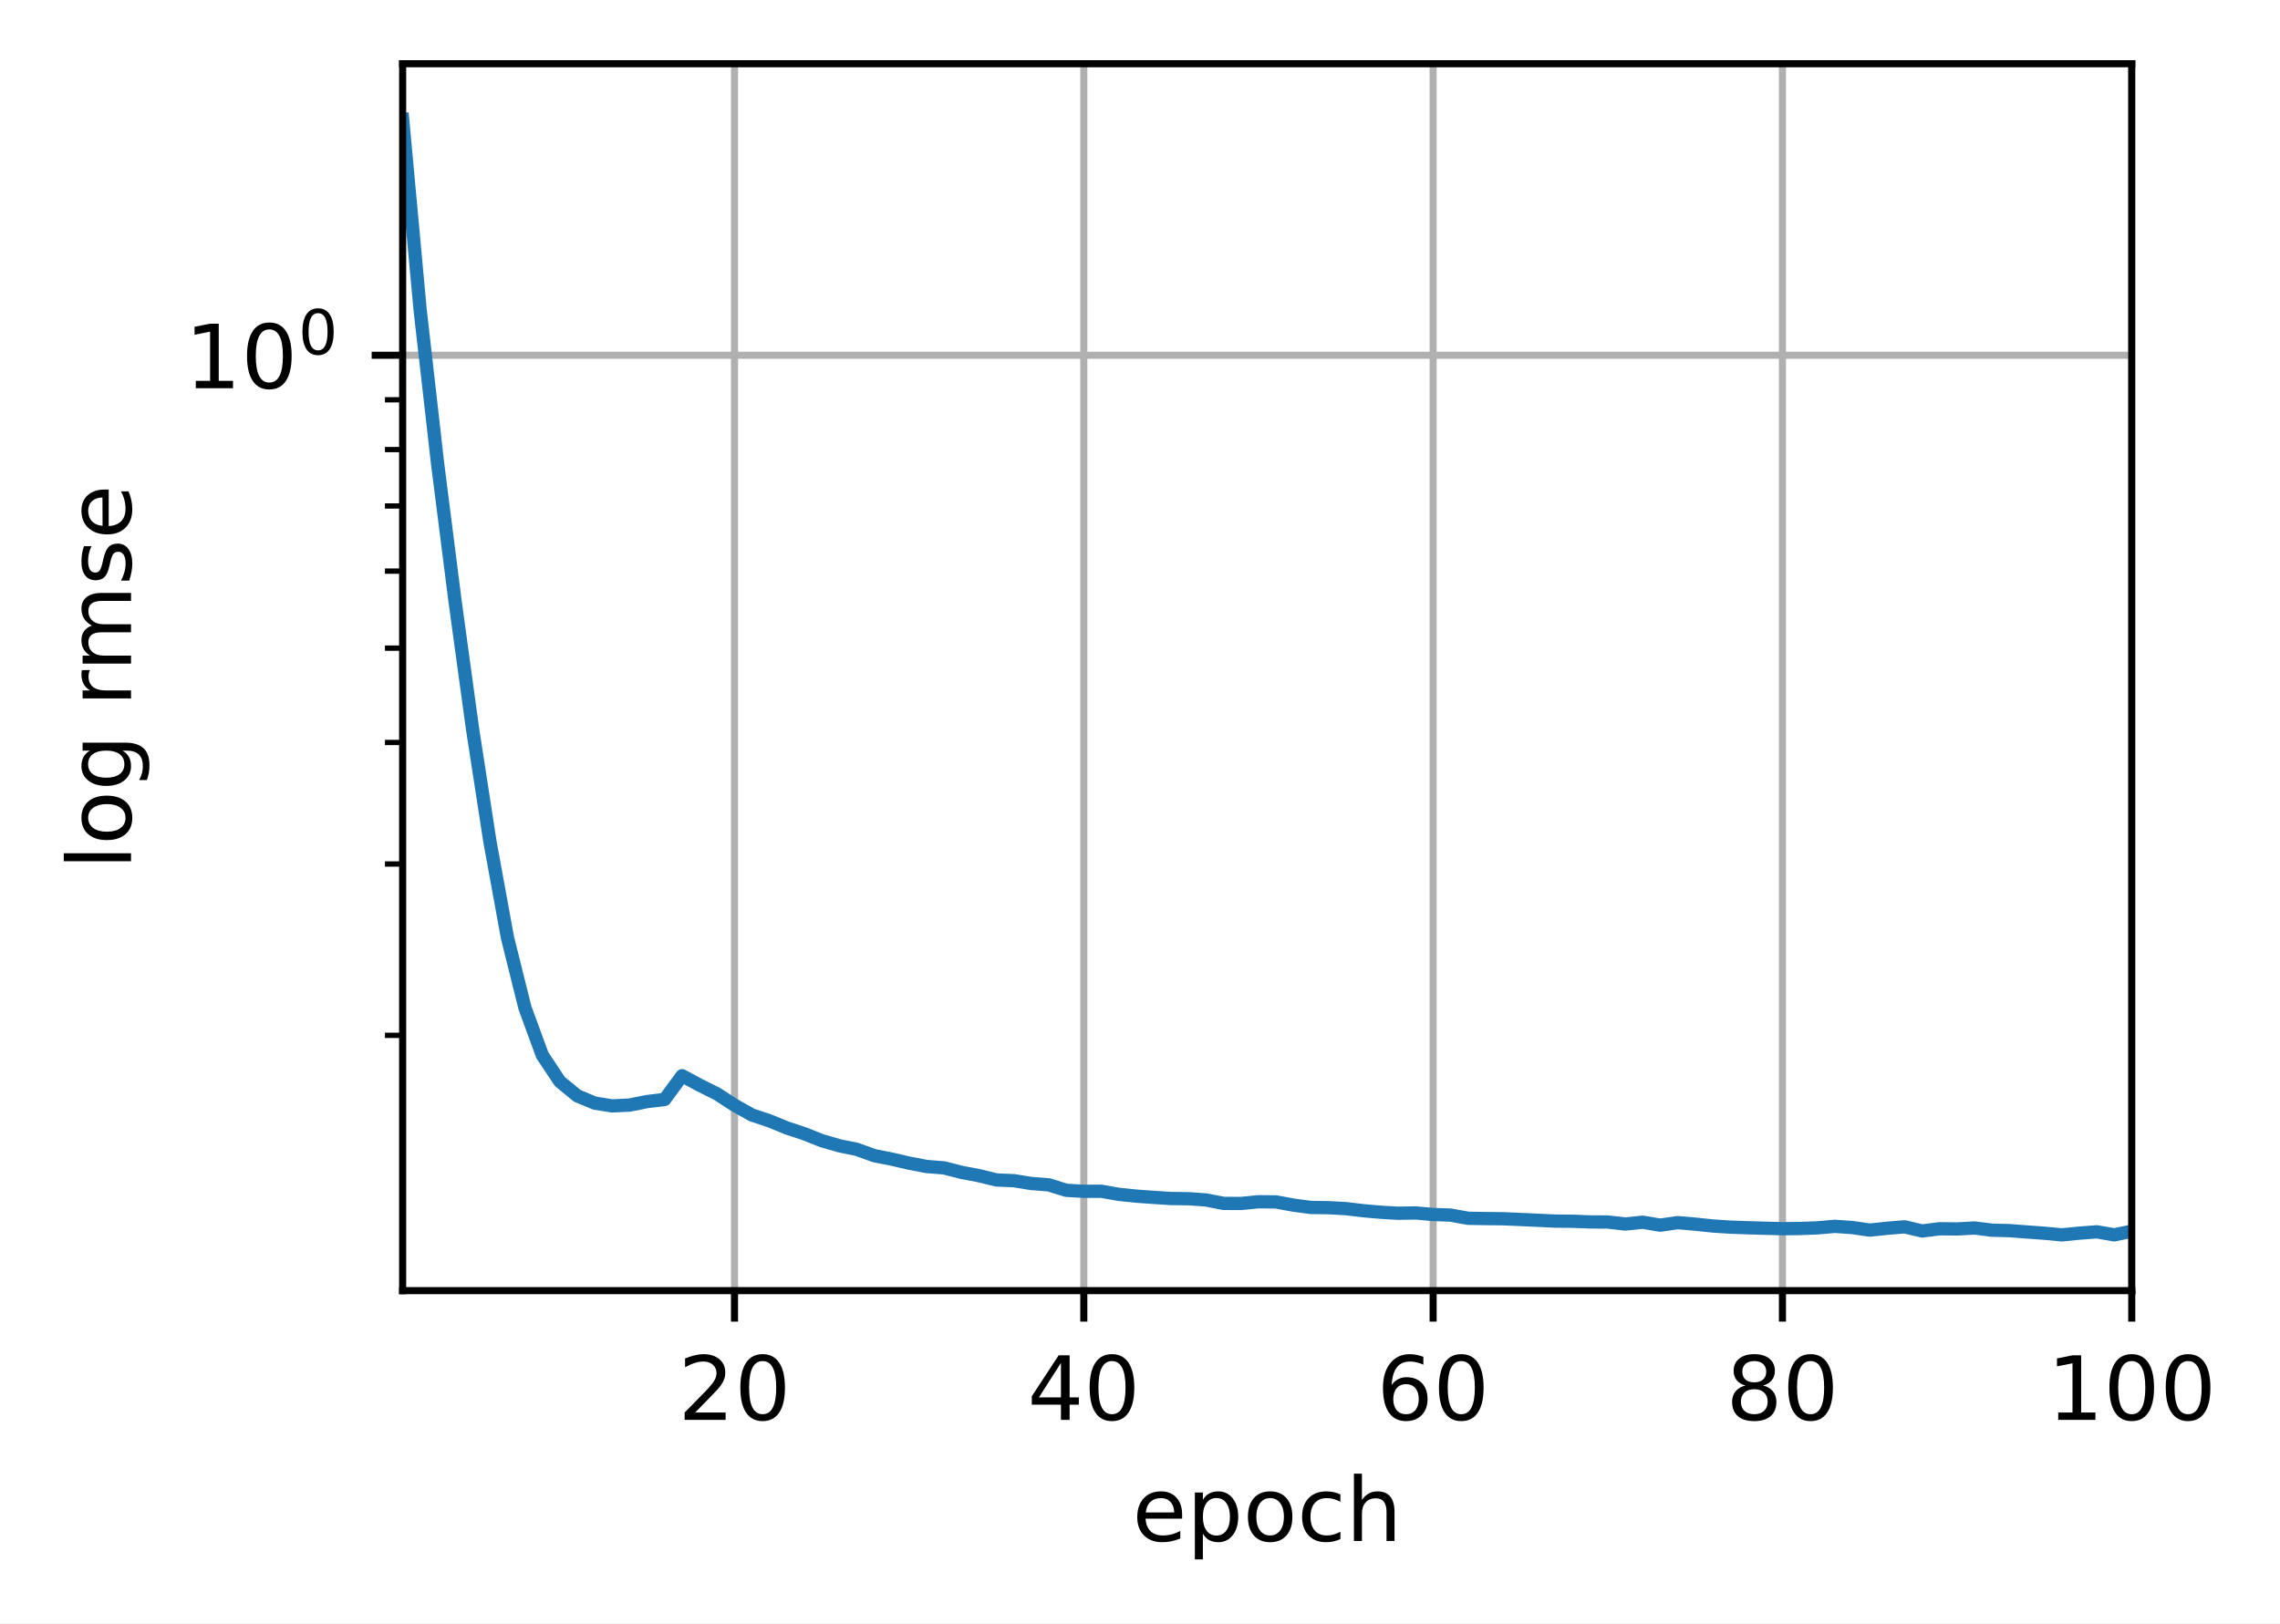
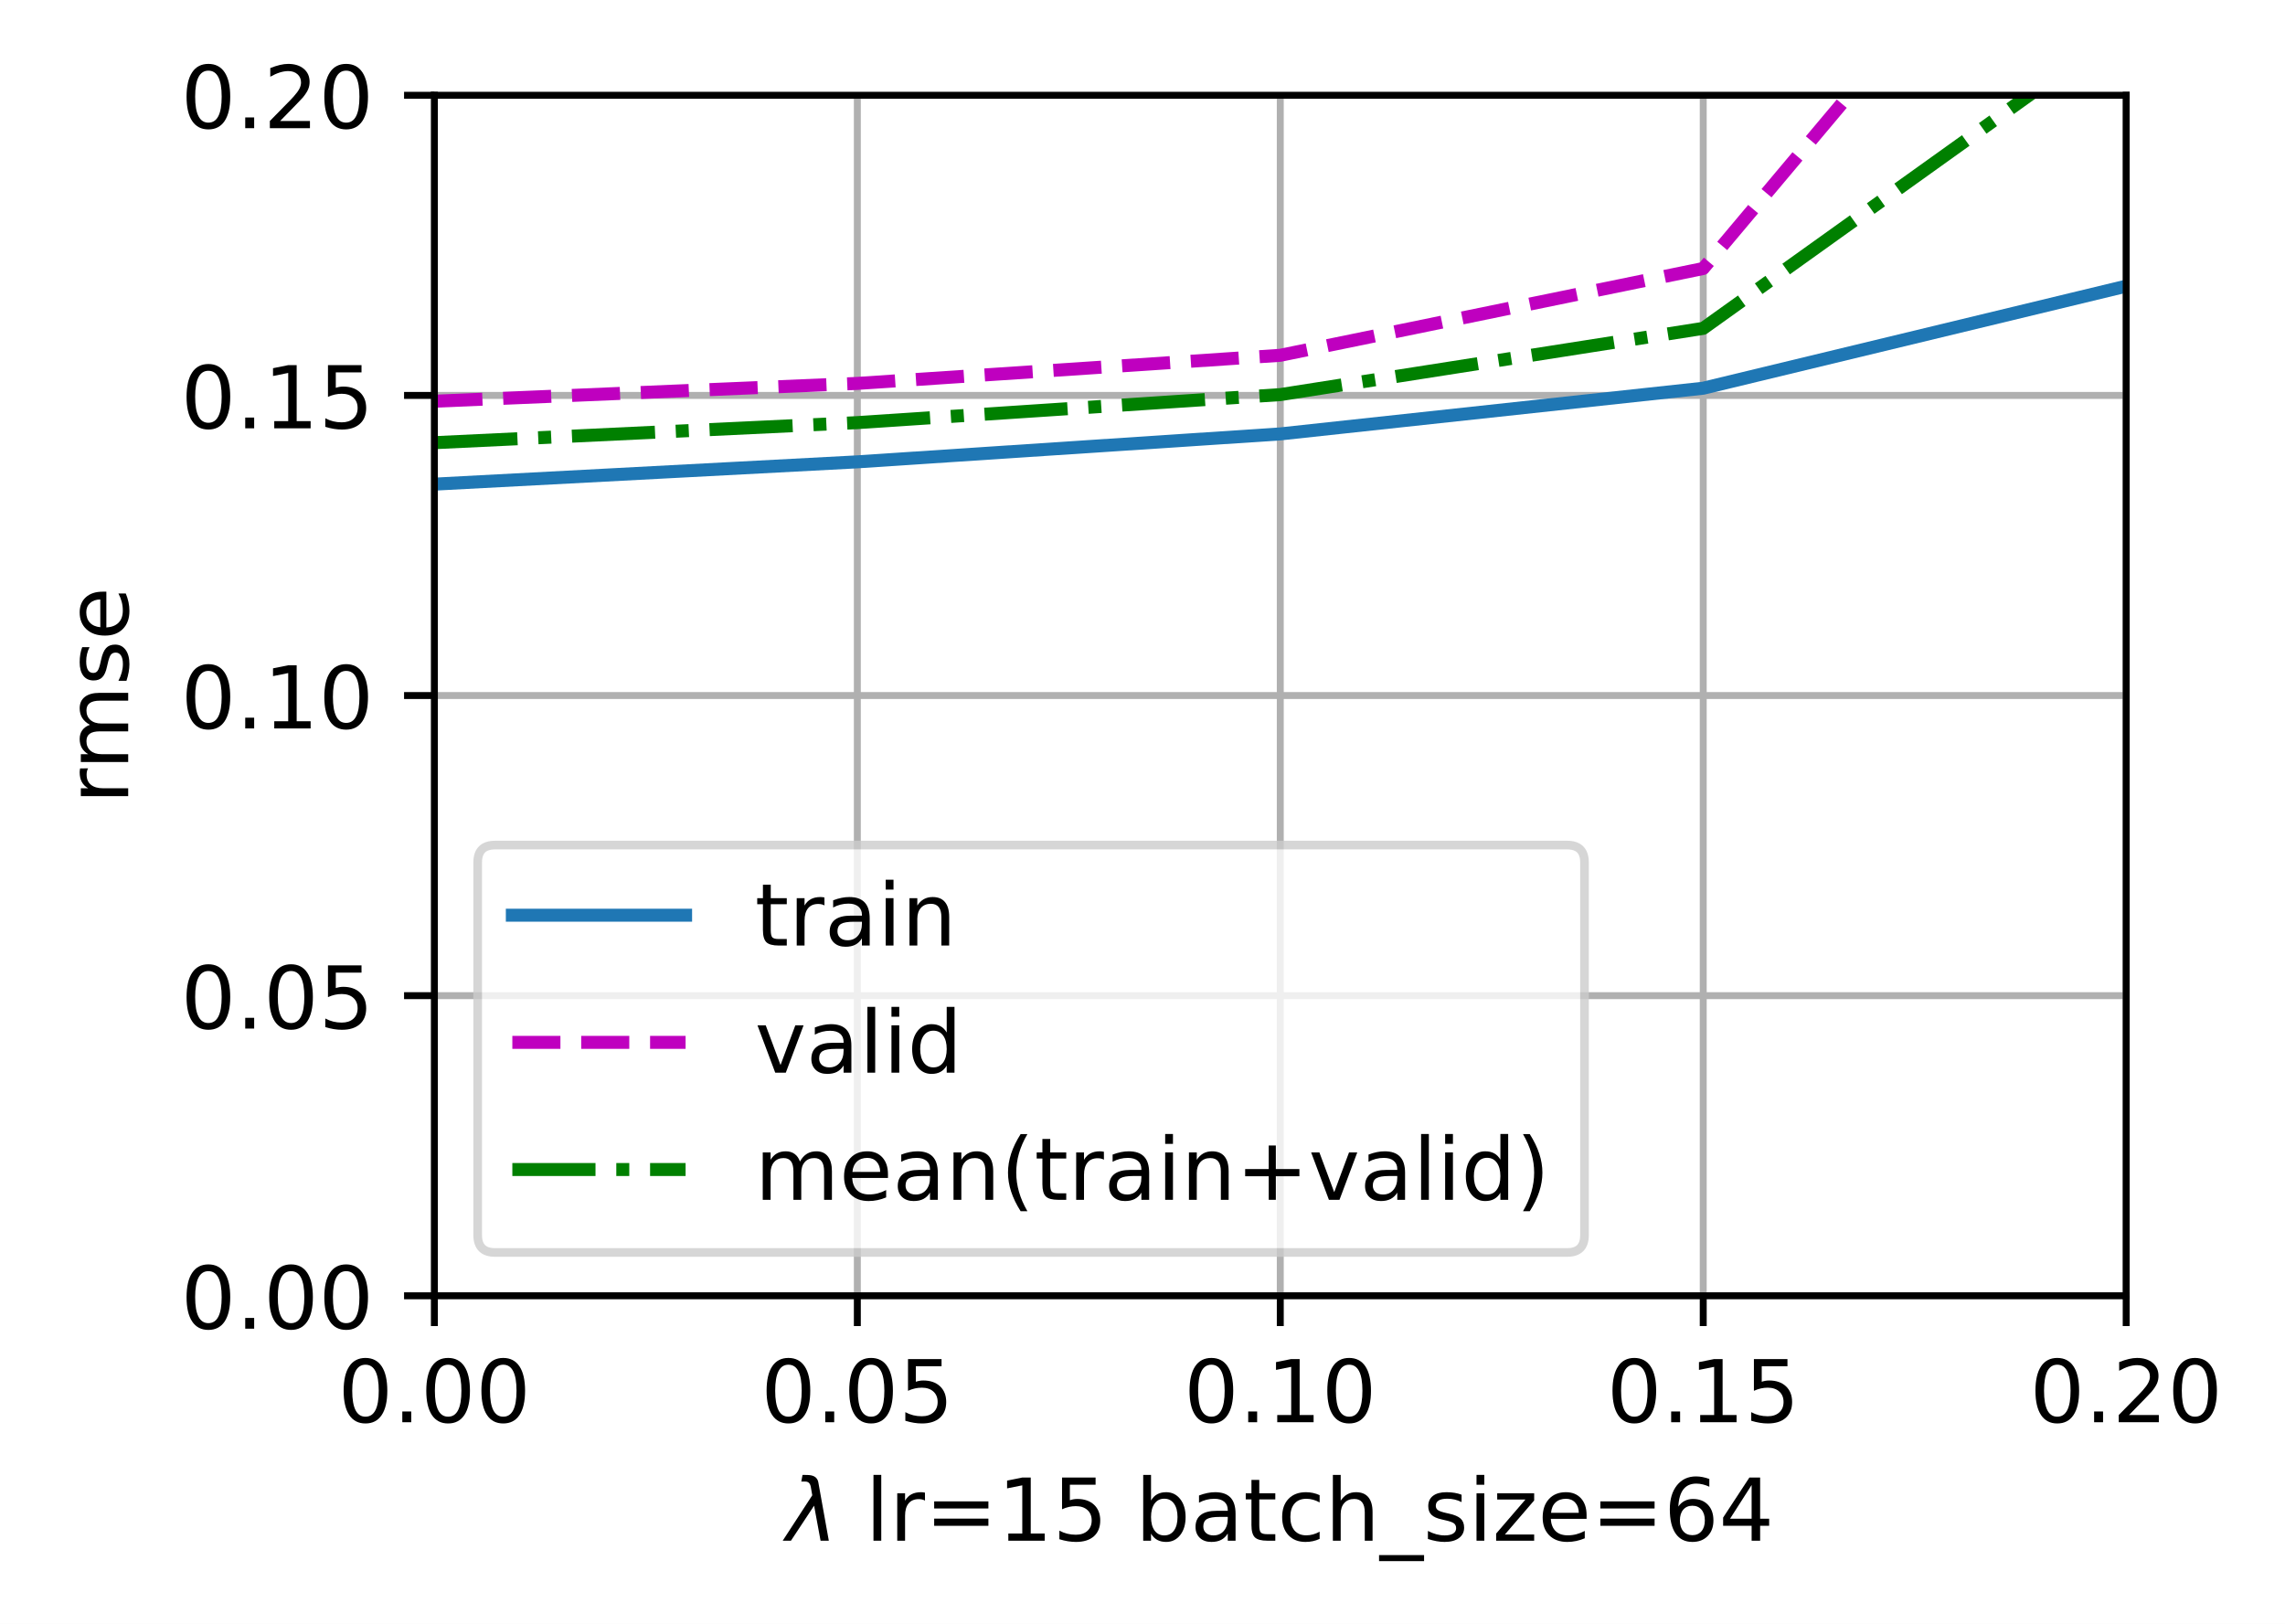
- <svg xmlns="http://www.w3.org/2000/svg" xmlns:xlink="http://www.w3.org/1999/xlink" width="257.522pt" height="183.356pt" viewBox="0 0 257.522 183.356" version="1.1">
+ <svg xmlns="http://www.w3.org/2000/svg" xmlns:xlink="http://www.w3.org/1999/xlink" width="263.777pt" height="187.477pt" viewBox="0 0 263.777 187.477" version="1.1">
  <defs>
    <style type="text/css">*{stroke-linejoin: round; stroke-linecap: butt}</style>
  </defs>
  <g id="figure_1">
    <g id="patch_1">
-       <path d="M 0 183.356  L 257.522 183.356  L 257.522 0  L 0 0  z " style="fill: #ffffff" />
+       <path d="M 0 187.477  L 263.777 187.477  L 263.777 0  L 0 0  z " style="fill: #ffffff" />
    </g>
    <g id="axes_1">
      <g id="patch_2">
-         <path d="M 45.478 145.8  L 240.778 145.8  L 240.778 7.2  L 45.478 7.2  z " style="fill: #ffffff" />
+         <path d="M 50.144 149.599  L 245.444 149.599  L 245.444 10.999  L 50.144 10.999  z " style="fill: #ffffff" />
      </g>
      <g id="matplotlib.axis_1">
        <g id="xtick_1">
          <g id="line2d_1">
-             <path d="M 82.96 145.8  L 82.96 7.2  " clip-path="url(#p10ba939bc0)" style="fill: none; stroke: #b0b0b0; stroke-width: 0.8; stroke-linecap: square" />
+             <path d="M 50.144 149.599  L 50.144 10.999  " clip-path="url(#p860b97b72c)" style="fill: none; stroke: #b0b0b0; stroke-width: 0.8; stroke-linecap: square" />
          </g>
          <g id="line2d_2">
            <defs>
-               <path id="m3c9ceb93a0" d="M 0 0  L 0 3.5  " style="stroke: #000000; stroke-width: 0.8" />
-             </defs>
-             <g>
-               <use xlink:href="#m3c9ceb93a0" x="82.96" y="145.8" style="stroke: #000000; stroke-width: 0.8" />
+               <path id="m5116af9bce" d="M 0 0  L 0 3.5  " style="stroke: #000000; stroke-width: 0.8" />
+             </defs>
+             <g>
+               <use xlink:href="#m5116af9bce" x="50.144" y="149.599" style="stroke: #000000; stroke-width: 0.8" />
            </g>
          </g>
          <g id="text_1">
-             <g transform="translate(76.59744 160.3984)scale(0.1 -0.1)">
+             <g transform="translate(39.01094 164.1977)scale(0.1 -0.1)">
              <defs>
-                 <path id="DejaVuSans-32" d="M 1228 531  L 3431 531  L 3431 0  L 469 0  L 469 531  Q 828 903 1448 1529  Q 2069 2156 2228 2338  Q 2531 2678 2651 2914  Q 2772 3150 2772 3378  Q 2772 3750 2511 3984  Q 2250 4219 1831 4219  Q 1534 4219 1204 4116  Q 875 4013 500 3803  L 500 4441  Q 881 4594 1212 4672  Q 1544 4750 1819 4750  Q 2544 4750 2975 4387  Q 3406 4025 3406 3419  Q 3406 3131 3298 2873  Q 3191 2616 2906 2266  Q 2828 2175 2409 1742  Q 1991 1309 1228 531  z " transform="scale(0.015625)" />
                <path id="DejaVuSans-30" d="M 2034 4250  Q 1547 4250 1301 3770  Q 1056 3291 1056 2328  Q 1056 1369 1301 889  Q 1547 409 2034 409  Q 2525 409 2770 889  Q 3016 1369 3016 2328  Q 3016 3291 2770 3770  Q 2525 4250 2034 4250  z M 2034 4750  Q 2819 4750 3233 4129  Q 3647 3509 3647 2328  Q 3647 1150 3233 529  Q 2819 -91 2034 -91  Q 1250 -91 836 529  Q 422 1150 422 2328  Q 422 3509 836 4129  Q 1250 4750 2034 4750  z " transform="scale(0.015625)" />
+                 <path id="DejaVuSans-2e" d="M 684 794  L 1344 794  L 1344 0  L 684 0  L 684 794  z " transform="scale(0.015625)" />
              </defs>
-               <use xlink:href="#DejaVuSans-32" />
-               <use xlink:href="#DejaVuSans-30" x="63.623" />
+               <use xlink:href="#DejaVuSans-30" />
+               <use xlink:href="#DejaVuSans-2e" x="63.623" />
+               <use xlink:href="#DejaVuSans-30" x="95.41" />
+               <use xlink:href="#DejaVuSans-30" x="159.033" />
            </g>
          </g>
        </g>
        <g id="xtick_2">
          <g id="line2d_3">
-             <path d="M 122.414 145.8  L 122.414 7.2  " clip-path="url(#p10ba939bc0)" style="fill: none; stroke: #b0b0b0; stroke-width: 0.8; stroke-linecap: square" />
+             <path d="M 98.969 149.599  L 98.969 10.999  " clip-path="url(#p860b97b72c)" style="fill: none; stroke: #b0b0b0; stroke-width: 0.8; stroke-linecap: square" />
          </g>
          <g id="line2d_4">
            <g>
-               <use xlink:href="#m3c9ceb93a0" x="122.414" y="145.8" style="stroke: #000000; stroke-width: 0.8" />
+               <use xlink:href="#m5116af9bce" x="98.969" y="149.599" style="stroke: #000000; stroke-width: 0.8" />
            </g>
          </g>
          <g id="text_2">
-             <g transform="translate(116.052 160.3984)scale(0.1 -0.1)">
+             <g transform="translate(87.83594 164.1977)scale(0.1 -0.1)">
              <defs>
-                 <path id="DejaVuSans-34" d="M 2419 4116  L 825 1625  L 2419 1625  L 2419 4116  z M 2253 4666  L 3047 4666  L 3047 1625  L 3713 1625  L 3713 1100  L 3047 1100  L 3047 0  L 2419 0  L 2419 1100  L 313 1100  L 313 1709  L 2253 4666  z " transform="scale(0.015625)" />
+                 <path id="DejaVuSans-35" d="M 691 4666  L 3169 4666  L 3169 4134  L 1269 4134  L 1269 2991  Q 1406 3038 1543 3061  Q 1681 3084 1819 3084  Q 2600 3084 3056 2656  Q 3513 2228 3513 1497  Q 3513 744 3044 326  Q 2575 -91 1722 -91  Q 1428 -91 1123 -41  Q 819 9 494 109  L 494 744  Q 775 591 1075 516  Q 1375 441 1709 441  Q 2250 441 2565 725  Q 2881 1009 2881 1497  Q 2881 1984 2565 2268  Q 2250 2553 1709 2553  Q 1456 2553 1204 2497  Q 953 2441 691 2322  L 691 4666  z " transform="scale(0.015625)" />
              </defs>
-               <use xlink:href="#DejaVuSans-34" />
-               <use xlink:href="#DejaVuSans-30" x="63.623" />
+               <use xlink:href="#DejaVuSans-30" />
+               <use xlink:href="#DejaVuSans-2e" x="63.623" />
+               <use xlink:href="#DejaVuSans-30" x="95.41" />
+               <use xlink:href="#DejaVuSans-35" x="159.033" />
            </g>
          </g>
        </g>
        <g id="xtick_3">
          <g id="line2d_5">
-             <path d="M 161.869 145.8  L 161.869 7.2  " clip-path="url(#p10ba939bc0)" style="fill: none; stroke: #b0b0b0; stroke-width: 0.8; stroke-linecap: square" />
+             <path d="M 147.794 149.599  L 147.794 10.999  " clip-path="url(#p860b97b72c)" style="fill: none; stroke: #b0b0b0; stroke-width: 0.8; stroke-linecap: square" />
          </g>
          <g id="line2d_6">
            <g>
-               <use xlink:href="#m3c9ceb93a0" x="161.869" y="145.8" style="stroke: #000000; stroke-width: 0.8" />
+               <use xlink:href="#m5116af9bce" x="147.794" y="149.599" style="stroke: #000000; stroke-width: 0.8" />
            </g>
          </g>
          <g id="text_3">
-             <g transform="translate(155.5065 160.3984)scale(0.1 -0.1)">
-               <defs>
-                 <path id="DejaVuSans-36" d="M 2113 2584  Q 1688 2584 1439 2293  Q 1191 2003 1191 1497  Q 1191 994 1439 701  Q 1688 409 2113 409  Q 2538 409 2786 701  Q 3034 994 3034 1497  Q 3034 2003 2786 2293  Q 2538 2584 2113 2584  z M 3366 4563  L 3366 3988  Q 3128 4100 2886 4159  Q 2644 4219 2406 4219  Q 1781 4219 1451 3797  Q 1122 3375 1075 2522  Q 1259 2794 1537 2939  Q 1816 3084 2150 3084  Q 2853 3084 3261 2657  Q 3669 2231 3669 1497  Q 3669 778 3244 343  Q 2819 -91 2113 -91  Q 1303 -91 875 529  Q 447 1150 447 2328  Q 447 3434 972 4092  Q 1497 4750 2381 4750  Q 2619 4750 2861 4703  Q 3103 4656 3366 4563  z " transform="scale(0.015625)" />
-               </defs>
-               <use xlink:href="#DejaVuSans-36" />
-               <use xlink:href="#DejaVuSans-30" x="63.623" />
-             </g>
-           </g>
-         </g>
-         <g id="xtick_4">
-           <g id="line2d_7">
-             <path d="M 201.324 145.8  L 201.324 7.2  " clip-path="url(#p10ba939bc0)" style="fill: none; stroke: #b0b0b0; stroke-width: 0.8; stroke-linecap: square" />
-           </g>
-           <g id="line2d_8">
-             <g>
-               <use xlink:href="#m3c9ceb93a0" x="201.324" y="145.8" style="stroke: #000000; stroke-width: 0.8" />
-             </g>
-           </g>
-           <g id="text_4">
-             <g transform="translate(194.9611 160.3984)scale(0.1 -0.1)">
-               <defs>
-                 <path id="DejaVuSans-38" d="M 2034 2216  Q 1584 2216 1326 1975  Q 1069 1734 1069 1313  Q 1069 891 1326 650  Q 1584 409 2034 409  Q 2484 409 2743 651  Q 3003 894 3003 1313  Q 3003 1734 2745 1975  Q 2488 2216 2034 2216  z M 1403 2484  Q 997 2584 770 2862  Q 544 3141 544 3541  Q 544 4100 942 4425  Q 1341 4750 2034 4750  Q 2731 4750 3128 4425  Q 3525 4100 3525 3541  Q 3525 3141 3298 2862  Q 3072 2584 2669 2484  Q 3125 2378 3379 2068  Q 3634 1759 3634 1313  Q 3634 634 3220 271  Q 2806 -91 2034 -91  Q 1263 -91 848 271  Q 434 634 434 1313  Q 434 1759 690 2068  Q 947 2378 1403 2484  z M 1172 3481  Q 1172 3119 1398 2916  Q 1625 2713 2034 2713  Q 2441 2713 2670 2916  Q 2900 3119 2900 3481  Q 2900 3844 2670 4047  Q 2441 4250 2034 4250  Q 1625 4250 1398 4047  Q 1172 3844 1172 3481  z " transform="scale(0.015625)" />
-               </defs>
-               <use xlink:href="#DejaVuSans-38" />
-               <use xlink:href="#DejaVuSans-30" x="63.623" />
-             </g>
-           </g>
-         </g>
-         <g id="xtick_5">
-           <g id="line2d_9">
-             <path d="M 240.778 145.8  L 240.778 7.2  " clip-path="url(#p10ba939bc0)" style="fill: none; stroke: #b0b0b0; stroke-width: 0.8; stroke-linecap: square" />
-           </g>
-           <g id="line2d_10">
-             <g>
-               <use xlink:href="#m3c9ceb93a0" x="240.778" y="145.8" style="stroke: #000000; stroke-width: 0.8" />
-             </g>
-           </g>
-           <g id="text_5">
-             <g transform="translate(231.2344 160.3984)scale(0.1 -0.1)">
+             <g transform="translate(136.6609 164.1977)scale(0.1 -0.1)">
              <defs>
                <path id="DejaVuSans-31" d="M 794 531  L 1825 531  L 1825 4091  L 703 3866  L 703 4441  L 1819 4666  L 2450 4666  L 2450 531  L 3481 531  L 3481 0  L 794 0  L 794 531  z " transform="scale(0.015625)" />
              </defs>
-               <use xlink:href="#DejaVuSans-31" />
-               <use xlink:href="#DejaVuSans-30" x="63.623" />
-               <use xlink:href="#DejaVuSans-30" x="127.246" />
+               <use xlink:href="#DejaVuSans-30" />
+               <use xlink:href="#DejaVuSans-2e" x="63.623" />
+               <use xlink:href="#DejaVuSans-31" x="95.41" />
+               <use xlink:href="#DejaVuSans-30" x="159.033" />
+             </g>
+           </g>
+         </g>
+         <g id="xtick_4">
+           <g id="line2d_7">
+             <path d="M 196.619 149.599  L 196.619 10.999  " clip-path="url(#p860b97b72c)" style="fill: none; stroke: #b0b0b0; stroke-width: 0.8; stroke-linecap: square" />
+           </g>
+           <g id="line2d_8">
+             <g>
+               <use xlink:href="#m5116af9bce" x="196.619" y="149.599" style="stroke: #000000; stroke-width: 0.8" />
+             </g>
+           </g>
+           <g id="text_4">
+             <g transform="translate(185.4859 164.1977)scale(0.1 -0.1)">
+               <use xlink:href="#DejaVuSans-30" />
+               <use xlink:href="#DejaVuSans-2e" x="63.623" />
+               <use xlink:href="#DejaVuSans-31" x="95.41" />
+               <use xlink:href="#DejaVuSans-35" x="159.033" />
+             </g>
+           </g>
+         </g>
+         <g id="xtick_5">
+           <g id="line2d_9">
+             <path d="M 245.444 149.599  L 245.444 10.999  " clip-path="url(#p860b97b72c)" style="fill: none; stroke: #b0b0b0; stroke-width: 0.8; stroke-linecap: square" />
+           </g>
+           <g id="line2d_10">
+             <g>
+               <use xlink:href="#m5116af9bce" x="245.444" y="149.599" style="stroke: #000000; stroke-width: 0.8" />
+             </g>
+           </g>
+           <g id="text_5">
+             <g transform="translate(234.3109 164.1977)scale(0.1 -0.1)">
+               <defs>
+                 <path id="DejaVuSans-32" d="M 1228 531  L 3431 531  L 3431 0  L 469 0  L 469 531  Q 828 903 1448 1529  Q 2069 2156 2228 2338  Q 2531 2678 2651 2914  Q 2772 3150 2772 3378  Q 2772 3750 2511 3984  Q 2250 4219 1831 4219  Q 1534 4219 1204 4116  Q 875 4013 500 3803  L 500 4441  Q 881 4594 1212 4672  Q 1544 4750 1819 4750  Q 2544 4750 2975 4387  Q 3406 4025 3406 3419  Q 3406 3131 3298 2873  Q 3191 2616 2906 2266  Q 2828 2175 2409 1742  Q 1991 1309 1228 531  z " transform="scale(0.015625)" />
+               </defs>
+               <use xlink:href="#DejaVuSans-30" />
+               <use xlink:href="#DejaVuSans-2e" x="63.623" />
+               <use xlink:href="#DejaVuSans-32" x="95.41" />
+               <use xlink:href="#DejaVuSans-30" x="159.033" />
            </g>
          </g>
        </g>
        <g id="text_6">
-           <g transform="translate(127.9 174.0766)scale(0.1 -0.1)">
-             <defs>
-               <path id="DejaVuSans-65" d="M 3597 1894  L 3597 1613  L 953 1613  Q 991 1019 1311 708  Q 1631 397 2203 397  Q 2534 397 2845 478  Q 3156 559 3463 722  L 3463 178  Q 3153 47 2828 -22  Q 2503 -91 2169 -91  Q 1331 -91 842 396  Q 353 884 353 1716  Q 353 2575 817 3079  Q 1281 3584 2069 3584  Q 2775 3584 3186 3129  Q 3597 2675 3597 1894  z M 3022 2063  Q 3016 2534 2758 2815  Q 2500 3097 2075 3097  Q 1594 3097 1305 2825  Q 1016 2553 972 2059  L 3022 2063  z " transform="scale(0.015625)" />
-               <path id="DejaVuSans-70" d="M 1159 525  L 1159 -1331  L 581 -1331  L 581 3500  L 1159 3500  L 1159 2969  Q 1341 3281 1617 3432  Q 1894 3584 2278 3584  Q 2916 3584 3314 3078  Q 3713 2572 3713 1747  Q 3713 922 3314 415  Q 2916 -91 2278 -91  Q 1894 -91 1617 61  Q 1341 213 1159 525  z M 3116 1747  Q 3116 2381 2855 2742  Q 2594 3103 2138 3103  Q 1681 3103 1420 2742  Q 1159 2381 1159 1747  Q 1159 1113 1420 752  Q 1681 391 2138 391  Q 2594 391 2855 752  Q 3116 1113 3116 1747  z " transform="scale(0.015625)" />
-               <path id="DejaVuSans-6f" d="M 1959 3097  Q 1497 3097 1228 2736  Q 959 2375 959 1747  Q 959 1119 1226 758  Q 1494 397 1959 397  Q 2419 397 2687 759  Q 2956 1122 2956 1747  Q 2956 2369 2687 2733  Q 2419 3097 1959 3097  z M 1959 3584  Q 2709 3584 3137 3096  Q 3566 2609 3566 1747  Q 3566 888 3137 398  Q 2709 -91 1959 -91  Q 1206 -91 779 398  Q 353 888 353 1747  Q 353 2609 779 3096  Q 1206 3584 1959 3584  z " transform="scale(0.015625)" />
+           <g transform="translate(90.79375 177.8773)scale(0.1 -0.1)">
+             <defs>
+               <path id="DejaVuSans-Oblique-3bb" d="M 2350 4316  L 3125 0  L 2516 0  L 2038 2588  L 328 0  L -281 0  L 1903 3356  L 1794 3975  Q 1725 4369 1391 4369  L 1091 4369  L 1184 4863  L 1550 4856  Q 2253 4847 2350 4316  z " transform="scale(0.015625)" />
+               <path id="DejaVuSans-20" transform="scale(0.015625)" />
+               <path id="DejaVuSans-6c" d="M 603 4863  L 1178 4863  L 1178 0  L 603 0  L 603 4863  z " transform="scale(0.015625)" />
+               <path id="DejaVuSans-72" d="M 2631 2963  Q 2534 3019 2420 3045  Q 2306 3072 2169 3072  Q 1681 3072 1420 2755  Q 1159 2438 1159 1844  L 1159 0  L 581 0  L 581 3500  L 1159 3500  L 1159 2956  Q 1341 3275 1631 3429  Q 1922 3584 2338 3584  Q 2397 3584 2469 3576  Q 2541 3569 2628 3553  L 2631 2963  z " transform="scale(0.015625)" />
+               <path id="DejaVuSans-3d" d="M 678 2906  L 4684 2906  L 4684 2381  L 678 2381  L 678 2906  z M 678 1631  L 4684 1631  L 4684 1100  L 678 1100  L 678 1631  z " transform="scale(0.015625)" />
+               <path id="DejaVuSans-62" d="M 3116 1747  Q 3116 2381 2855 2742  Q 2594 3103 2138 3103  Q 1681 3103 1420 2742  Q 1159 2381 1159 1747  Q 1159 1113 1420 752  Q 1681 391 2138 391  Q 2594 391 2855 752  Q 3116 1113 3116 1747  z M 1159 2969  Q 1341 3281 1617 3432  Q 1894 3584 2278 3584  Q 2916 3584 3314 3078  Q 3713 2572 3713 1747  Q 3713 922 3314 415  Q 2916 -91 2278 -91  Q 1894 -91 1617 61  Q 1341 213 1159 525  L 1159 0  L 581 0  L 581 4863  L 1159 4863  L 1159 2969  z " transform="scale(0.015625)" />
+               <path id="DejaVuSans-61" d="M 2194 1759  Q 1497 1759 1228 1600  Q 959 1441 959 1056  Q 959 750 1161 570  Q 1363 391 1709 391  Q 2188 391 2477 730  Q 2766 1069 2766 1631  L 2766 1759  L 2194 1759  z M 3341 1997  L 3341 0  L 2766 0  L 2766 531  Q 2569 213 2275 61  Q 1981 -91 1556 -91  Q 1019 -91 701 211  Q 384 513 384 1019  Q 384 1609 779 1909  Q 1175 2209 1959 2209  L 2766 2209  L 2766 2266  Q 2766 2663 2505 2880  Q 2244 3097 1772 3097  Q 1472 3097 1187 3025  Q 903 2953 641 2809  L 641 3341  Q 956 3463 1253 3523  Q 1550 3584 1831 3584  Q 2591 3584 2966 3190  Q 3341 2797 3341 1997  z " transform="scale(0.015625)" />
+               <path id="DejaVuSans-74" d="M 1172 4494  L 1172 3500  L 2356 3500  L 2356 3053  L 1172 3053  L 1172 1153  Q 1172 725 1289 603  Q 1406 481 1766 481  L 2356 481  L 2356 0  L 1766 0  Q 1100 0 847 248  Q 594 497 594 1153  L 594 3053  L 172 3053  L 172 3500  L 594 3500  L 594 4494  L 1172 4494  z " transform="scale(0.015625)" />
              <path id="DejaVuSans-63" d="M 3122 3366  L 3122 2828  Q 2878 2963 2633 3030  Q 2388 3097 2138 3097  Q 1578 3097 1268 2742  Q 959 2388 959 1747  Q 959 1106 1268 751  Q 1578 397 2138 397  Q 2388 397 2633 464  Q 2878 531 3122 666  L 3122 134  Q 2881 22 2623 -34  Q 2366 -91 2075 -91  Q 1284 -91 818 406  Q 353 903 353 1747  Q 353 2603 823 3093  Q 1294 3584 2113 3584  Q 2378 3584 2631 3529  Q 2884 3475 3122 3366  z " transform="scale(0.015625)" />
              <path id="DejaVuSans-68" d="M 3513 2113  L 3513 0  L 2938 0  L 2938 2094  Q 2938 2591 2744 2837  Q 2550 3084 2163 3084  Q 1697 3084 1428 2787  Q 1159 2491 1159 1978  L 1159 0  L 581 0  L 581 4863  L 1159 4863  L 1159 2956  Q 1366 3272 1645 3428  Q 1925 3584 2291 3584  Q 2894 3584 3203 3211  Q 3513 2838 3513 2113  z " transform="scale(0.015625)" />
-             </defs>
-             <use xlink:href="#DejaVuSans-65" />
-             <use xlink:href="#DejaVuSans-70" x="61.523" />
-             <use xlink:href="#DejaVuSans-6f" x="125" />
-             <use xlink:href="#DejaVuSans-63" x="186.182" />
-             <use xlink:href="#DejaVuSans-68" x="241.162" />
+               <path id="DejaVuSans-5f" d="M 3263 -1063  L 3263 -1509  L -63 -1509  L -63 -1063  L 3263 -1063  z " transform="scale(0.015625)" />
+               <path id="DejaVuSans-73" d="M 2834 3397  L 2834 2853  Q 2591 2978 2328 3040  Q 2066 3103 1784 3103  Q 1356 3103 1142 2972  Q 928 2841 928 2578  Q 928 2378 1081 2264  Q 1234 2150 1697 2047  L 1894 2003  Q 2506 1872 2764 1633  Q 3022 1394 3022 966  Q 3022 478 2636 193  Q 2250 -91 1575 -91  Q 1294 -91 989 -36  Q 684 19 347 128  L 347 722  Q 666 556 975 473  Q 1284 391 1588 391  Q 1994 391 2212 530  Q 2431 669 2431 922  Q 2431 1156 2273 1281  Q 2116 1406 1581 1522  L 1381 1569  Q 847 1681 609 1914  Q 372 2147 372 2553  Q 372 3047 722 3315  Q 1072 3584 1716 3584  Q 2034 3584 2315 3537  Q 2597 3491 2834 3397  z " transform="scale(0.015625)" />
+               <path id="DejaVuSans-69" d="M 603 3500  L 1178 3500  L 1178 0  L 603 0  L 603 3500  z M 603 4863  L 1178 4863  L 1178 4134  L 603 4134  L 603 4863  z " transform="scale(0.015625)" />
+               <path id="DejaVuSans-7a" d="M 353 3500  L 3084 3500  L 3084 2975  L 922 459  L 3084 459  L 3084 0  L 275 0  L 275 525  L 2438 3041  L 353 3041  L 353 3500  z " transform="scale(0.015625)" />
+               <path id="DejaVuSans-65" d="M 3597 1894  L 3597 1613  L 953 1613  Q 991 1019 1311 708  Q 1631 397 2203 397  Q 2534 397 2845 478  Q 3156 559 3463 722  L 3463 178  Q 3153 47 2828 -22  Q 2503 -91 2169 -91  Q 1331 -91 842 396  Q 353 884 353 1716  Q 353 2575 817 3079  Q 1281 3584 2069 3584  Q 2775 3584 3186 3129  Q 3597 2675 3597 1894  z M 3022 2063  Q 3016 2534 2758 2815  Q 2500 3097 2075 3097  Q 1594 3097 1305 2825  Q 1016 2553 972 2059  L 3022 2063  z " transform="scale(0.015625)" />
+               <path id="DejaVuSans-36" d="M 2113 2584  Q 1688 2584 1439 2293  Q 1191 2003 1191 1497  Q 1191 994 1439 701  Q 1688 409 2113 409  Q 2538 409 2786 701  Q 3034 994 3034 1497  Q 3034 2003 2786 2293  Q 2538 2584 2113 2584  z M 3366 4563  L 3366 3988  Q 3128 4100 2886 4159  Q 2644 4219 2406 4219  Q 1781 4219 1451 3797  Q 1122 3375 1075 2522  Q 1259 2794 1537 2939  Q 1816 3084 2150 3084  Q 2853 3084 3261 2657  Q 3669 2231 3669 1497  Q 3669 778 3244 343  Q 2819 -91 2113 -91  Q 1303 -91 875 529  Q 447 1150 447 2328  Q 447 3434 972 4092  Q 1497 4750 2381 4750  Q 2619 4750 2861 4703  Q 3103 4656 3366 4563  z " transform="scale(0.015625)" />
+               <path id="DejaVuSans-34" d="M 2419 4116  L 825 1625  L 2419 1625  L 2419 4116  z M 2253 4666  L 3047 4666  L 3047 1625  L 3713 1625  L 3713 1100  L 3047 1100  L 3047 0  L 2419 0  L 2419 1100  L 313 1100  L 313 1709  L 2253 4666  z " transform="scale(0.015625)" />
+             </defs>
+             <use xlink:href="#DejaVuSans-Oblique-3bb" transform="translate(0 0.015625)" />
+             <use xlink:href="#DejaVuSans-20" transform="translate(59.17969 0.015625)" />
+             <use xlink:href="#DejaVuSans-6c" transform="translate(90.9668 0.015625)" />
+             <use xlink:href="#DejaVuSans-72" transform="translate(118.75 0.015625)" />
+             <use xlink:href="#DejaVuSans-3d" transform="translate(159.8633 0.015625)" />
+             <use xlink:href="#DejaVuSans-31" transform="translate(243.6523 0.015625)" />
+             <use xlink:href="#DejaVuSans-35" transform="translate(307.2754 0.015625)" />
+             <use xlink:href="#DejaVuSans-20" transform="translate(370.8984 0.015625)" />
+             <use xlink:href="#DejaVuSans-62" transform="translate(402.6855 0.015625)" />
+             <use xlink:href="#DejaVuSans-61" transform="translate(466.1621 0.015625)" />
+             <use xlink:href="#DejaVuSans-74" transform="translate(527.4414 0.015625)" />
+             <use xlink:href="#DejaVuSans-63" transform="translate(566.6504 0.015625)" />
+             <use xlink:href="#DejaVuSans-68" transform="translate(621.6309 0.015625)" />
+             <use xlink:href="#DejaVuSans-5f" transform="translate(685.0098 0.015625)" />
+             <use xlink:href="#DejaVuSans-73" transform="translate(735.0098 0.015625)" />
+             <use xlink:href="#DejaVuSans-69" transform="translate(787.1094 0.015625)" />
+             <use xlink:href="#DejaVuSans-7a" transform="translate(814.8926 0.015625)" />
+             <use xlink:href="#DejaVuSans-65" transform="translate(867.3828 0.015625)" />
+             <use xlink:href="#DejaVuSans-3d" transform="translate(928.9062 0.015625)" />
+             <use xlink:href="#DejaVuSans-36" transform="translate(1012.695 0.015625)" />
+             <use xlink:href="#DejaVuSans-34" transform="translate(1076.318 0.015625)" />
          </g>
        </g>
      </g>
      <g id="matplotlib.axis_2">
        <g id="ytick_1">
          <g id="line2d_11">
-             <path d="M 45.478 40.133  L 240.778 40.133  " clip-path="url(#p10ba939bc0)" style="fill: none; stroke: #b0b0b0; stroke-width: 0.8; stroke-linecap: square" />
+             <path d="M 50.144 149.599  L 245.444 149.599  " clip-path="url(#p860b97b72c)" style="fill: none; stroke: #b0b0b0; stroke-width: 0.8; stroke-linecap: square" />
          </g>
          <g id="line2d_12">
            <defs>
-               <path id="m0def9838e1" d="M 0 0  L -3.5 0  " style="stroke: #000000; stroke-width: 0.8" />
-             </defs>
-             <g>
-               <use xlink:href="#m0def9838e1" x="45.478" y="40.133" style="stroke: #000000; stroke-width: 0.8" />
+               <path id="m06c6f99d4a" d="M 0 0  L -3.5 0  " style="stroke: #000000; stroke-width: 0.8" />
+             </defs>
+             <g>
+               <use xlink:href="#m06c6f99d4a" x="50.144" y="149.599" style="stroke: #000000; stroke-width: 0.8" />
            </g>
          </g>
          <g id="text_7">
-             <g transform="translate(20.87813 43.93201)scale(0.1 -0.1)">
-               <use xlink:href="#DejaVuSans-31" transform="translate(0 0.765625)" />
-               <use xlink:href="#DejaVuSans-30" transform="translate(63.62305 0.765625)" />
-               <use xlink:href="#DejaVuSans-30" transform="translate(128.2031 39.04688)scale(0.7)" />
+             <g transform="translate(20.87813 153.3984)scale(0.1 -0.1)">
+               <use xlink:href="#DejaVuSans-30" />
+               <use xlink:href="#DejaVuSans-2e" x="63.623" />
+               <use xlink:href="#DejaVuSans-30" x="95.41" />
+               <use xlink:href="#DejaVuSans-30" x="159.033" />
            </g>
          </g>
        </g>
        <g id="ytick_2">
          <g id="line2d_13">
-             <defs>
-               <path id="mafcca85067" d="M 0 0  L -2 0  " style="stroke: #000000; stroke-width: 0.6" />
-             </defs>
-             <g>
-               <use xlink:href="#mafcca85067" x="45.478" y="116.959" style="stroke: #000000; stroke-width: 0.6" />
+             <path d="M 50.144 114.949  L 245.444 114.949  " clip-path="url(#p860b97b72c)" style="fill: none; stroke: #b0b0b0; stroke-width: 0.8; stroke-linecap: square" />
+           </g>
+           <g id="line2d_14">
+             <g>
+               <use xlink:href="#m06c6f99d4a" x="50.144" y="114.949" style="stroke: #000000; stroke-width: 0.8" />
+             </g>
+           </g>
+           <g id="text_8">
+             <g transform="translate(20.87813 118.7484)scale(0.1 -0.1)">
+               <use xlink:href="#DejaVuSans-30" />
+               <use xlink:href="#DejaVuSans-2e" x="63.623" />
+               <use xlink:href="#DejaVuSans-30" x="95.41" />
+               <use xlink:href="#DejaVuSans-35" x="159.033" />
            </g>
          </g>
        </g>
        <g id="ytick_3">
-           <g id="line2d_14">
-             <g>
-               <use xlink:href="#mafcca85067" x="45.478" y="97.605" style="stroke: #000000; stroke-width: 0.6" />
+           <g id="line2d_15">
+             <path d="M 50.144 80.299  L 245.444 80.299  " clip-path="url(#p860b97b72c)" style="fill: none; stroke: #b0b0b0; stroke-width: 0.8; stroke-linecap: square" />
+           </g>
+           <g id="line2d_16">
+             <g>
+               <use xlink:href="#m06c6f99d4a" x="50.144" y="80.299" style="stroke: #000000; stroke-width: 0.8" />
+             </g>
+           </g>
+           <g id="text_9">
+             <g transform="translate(20.87813 84.09844)scale(0.1 -0.1)">
+               <use xlink:href="#DejaVuSans-30" />
+               <use xlink:href="#DejaVuSans-2e" x="63.623" />
+               <use xlink:href="#DejaVuSans-31" x="95.41" />
+               <use xlink:href="#DejaVuSans-30" x="159.033" />
            </g>
          </g>
        </g>
        <g id="ytick_4">
-           <g id="line2d_15">
-             <g>
-               <use xlink:href="#mafcca85067" x="45.478" y="83.872" style="stroke: #000000; stroke-width: 0.6" />
+           <g id="line2d_17">
+             <path d="M 50.144 45.649  L 245.444 45.649  " clip-path="url(#p860b97b72c)" style="fill: none; stroke: #b0b0b0; stroke-width: 0.8; stroke-linecap: square" />
+           </g>
+           <g id="line2d_18">
+             <g>
+               <use xlink:href="#m06c6f99d4a" x="50.144" y="45.649" style="stroke: #000000; stroke-width: 0.8" />
+             </g>
+           </g>
+           <g id="text_10">
+             <g transform="translate(20.87813 49.44844)scale(0.1 -0.1)">
+               <use xlink:href="#DejaVuSans-30" />
+               <use xlink:href="#DejaVuSans-2e" x="63.623" />
+               <use xlink:href="#DejaVuSans-31" x="95.41" />
+               <use xlink:href="#DejaVuSans-35" x="159.033" />
            </g>
          </g>
        </g>
        <g id="ytick_5">
-           <g id="line2d_16">
-             <g>
-               <use xlink:href="#mafcca85067" x="45.478" y="73.22" style="stroke: #000000; stroke-width: 0.6" />
-             </g>
-           </g>
-         </g>
-         <g id="ytick_6">
-           <g id="line2d_17">
-             <g>
-               <use xlink:href="#mafcca85067" x="45.478" y="64.517" style="stroke: #000000; stroke-width: 0.6" />
-             </g>
-           </g>
-         </g>
-         <g id="ytick_7">
-           <g id="line2d_18">
-             <g>
-               <use xlink:href="#mafcca85067" x="45.478" y="57.159" style="stroke: #000000; stroke-width: 0.6" />
-             </g>
-           </g>
-         </g>
-         <g id="ytick_8">
          <g id="line2d_19">
-             <g>
-               <use xlink:href="#mafcca85067" x="45.478" y="50.785" style="stroke: #000000; stroke-width: 0.6" />
-             </g>
-           </g>
-         </g>
-         <g id="ytick_9">
+             <path d="M 50.144 10.999  L 245.444 10.999  " clip-path="url(#p860b97b72c)" style="fill: none; stroke: #b0b0b0; stroke-width: 0.8; stroke-linecap: square" />
+           </g>
          <g id="line2d_20">
            <g>
-               <use xlink:href="#mafcca85067" x="45.478" y="45.162" style="stroke: #000000; stroke-width: 0.6" />
-             </g>
-           </g>
-         </g>
-         <g id="text_8">
-           <g transform="translate(14.79844 98.23125)rotate(-90)scale(0.1 -0.1)">
-             <defs>
-               <path id="DejaVuSans-6c" d="M 603 4863  L 1178 4863  L 1178 0  L 603 0  L 603 4863  z " transform="scale(0.015625)" />
-               <path id="DejaVuSans-67" d="M 2906 1791  Q 2906 2416 2648 2759  Q 2391 3103 1925 3103  Q 1463 3103 1205 2759  Q 947 2416 947 1791  Q 947 1169 1205 825  Q 1463 481 1925 481  Q 2391 481 2648 825  Q 2906 1169 2906 1791  z M 3481 434  Q 3481 -459 3084 -895  Q 2688 -1331 1869 -1331  Q 1566 -1331 1297 -1286  Q 1028 -1241 775 -1147  L 775 -588  Q 1028 -725 1275 -790  Q 1522 -856 1778 -856  Q 2344 -856 2625 -561  Q 2906 -266 2906 331  L 2906 616  Q 2728 306 2450 153  Q 2172 0 1784 0  Q 1141 0 747 490  Q 353 981 353 1791  Q 353 2603 747 3093  Q 1141 3584 1784 3584  Q 2172 3584 2450 3431  Q 2728 3278 2906 2969  L 2906 3500  L 3481 3500  L 3481 434  z " transform="scale(0.015625)" />
-               <path id="DejaVuSans-20" transform="scale(0.015625)" />
-               <path id="DejaVuSans-72" d="M 2631 2963  Q 2534 3019 2420 3045  Q 2306 3072 2169 3072  Q 1681 3072 1420 2755  Q 1159 2438 1159 1844  L 1159 0  L 581 0  L 581 3500  L 1159 3500  L 1159 2956  Q 1341 3275 1631 3429  Q 1922 3584 2338 3584  Q 2397 3584 2469 3576  Q 2541 3569 2628 3553  L 2631 2963  z " transform="scale(0.015625)" />
+               <use xlink:href="#m06c6f99d4a" x="50.144" y="10.999" style="stroke: #000000; stroke-width: 0.8" />
+             </g>
+           </g>
+           <g id="text_11">
+             <g transform="translate(20.87813 14.79844)scale(0.1 -0.1)">
+               <use xlink:href="#DejaVuSans-30" />
+               <use xlink:href="#DejaVuSans-2e" x="63.623" />
+               <use xlink:href="#DejaVuSans-32" x="95.41" />
+               <use xlink:href="#DejaVuSans-30" x="159.033" />
+             </g>
+           </g>
+         </g>
+         <g id="text_12">
+           <g transform="translate(14.79844 92.81875)rotate(-90)scale(0.1 -0.1)">
+             <defs>
              <path id="DejaVuSans-6d" d="M 3328 2828  Q 3544 3216 3844 3400  Q 4144 3584 4550 3584  Q 5097 3584 5394 3201  Q 5691 2819 5691 2113  L 5691 0  L 5113 0  L 5113 2094  Q 5113 2597 4934 2840  Q 4756 3084 4391 3084  Q 3944 3084 3684 2787  Q 3425 2491 3425 1978  L 3425 0  L 2847 0  L 2847 2094  Q 2847 2600 2669 2842  Q 2491 3084 2119 3084  Q 1678 3084 1418 2786  Q 1159 2488 1159 1978  L 1159 0  L 581 0  L 581 3500  L 1159 3500  L 1159 2956  Q 1356 3278 1631 3431  Q 1906 3584 2284 3584  Q 2666 3584 2933 3390  Q 3200 3197 3328 2828  z " transform="scale(0.015625)" />
-               <path id="DejaVuSans-73" d="M 2834 3397  L 2834 2853  Q 2591 2978 2328 3040  Q 2066 3103 1784 3103  Q 1356 3103 1142 2972  Q 928 2841 928 2578  Q 928 2378 1081 2264  Q 1234 2150 1697 2047  L 1894 2003  Q 2506 1872 2764 1633  Q 3022 1394 3022 966  Q 3022 478 2636 193  Q 2250 -91 1575 -91  Q 1294 -91 989 -36  Q 684 19 347 128  L 347 722  Q 666 556 975 473  Q 1284 391 1588 391  Q 1994 391 2212 530  Q 2431 669 2431 922  Q 2431 1156 2273 1281  Q 2116 1406 1581 1522  L 1381 1569  Q 847 1681 609 1914  Q 372 2147 372 2553  Q 372 3047 722 3315  Q 1072 3584 1716 3584  Q 2034 3584 2315 3537  Q 2597 3491 2834 3397  z " transform="scale(0.015625)" />
-             </defs>
-             <use xlink:href="#DejaVuSans-6c" />
-             <use xlink:href="#DejaVuSans-6f" x="27.783" />
-             <use xlink:href="#DejaVuSans-67" x="88.965" />
-             <use xlink:href="#DejaVuSans-20" x="152.441" />
-             <use xlink:href="#DejaVuSans-72" x="184.229" />
-             <use xlink:href="#DejaVuSans-6d" x="223.592" />
-             <use xlink:href="#DejaVuSans-73" x="321.004" />
-             <use xlink:href="#DejaVuSans-65" x="373.104" />
+             </defs>
+             <use xlink:href="#DejaVuSans-72" />
+             <use xlink:href="#DejaVuSans-6d" x="39.363" />
+             <use xlink:href="#DejaVuSans-73" x="136.775" />
+             <use xlink:href="#DejaVuSans-65" x="188.875" />
          </g>
        </g>
      </g>
      <g id="line2d_21">
-         <path d="M 45.478 13.5  L 47.451 34.975  L 49.424 52.358  L 51.396 67.896  L 53.369 82.313  L 55.342 95.097  L 57.314 105.907  L 59.287 113.831  L 61.26 119.213  L 63.233 122.174  L 65.205 123.794  L 67.178 124.617  L 69.151 124.932  L 71.124 124.836  L 73.096 124.439  L 75.069 124.202  L 77.042 121.52  L 79.014 122.583  L 80.987 123.569  L 82.96 124.851  L 84.933 125.959  L 86.905 126.615  L 88.878 127.425  L 90.851 128.077  L 92.824 128.859  L 94.796 129.433  L 96.769 129.837  L 98.742 130.551  L 100.714 130.941  L 102.687 131.398  L 104.66 131.775  L 106.633 131.933  L 108.605 132.439  L 110.578 132.813  L 112.551 133.296  L 114.524 133.38  L 116.496 133.698  L 118.469 133.85  L 120.442 134.468  L 122.414 134.579  L 124.387 134.572  L 126.36 134.921  L 128.333 135.124  L 130.305 135.266  L 132.278 135.391  L 134.251 135.415  L 136.224 135.556  L 138.196 135.943  L 140.169 135.953  L 142.142 135.759  L 144.114 135.777  L 146.087 136.14  L 148.06 136.403  L 150.033 136.428  L 152.005 136.535  L 153.978 136.772  L 155.951 136.943  L 157.924 137.057  L 159.896 137.022  L 161.869 137.2  L 163.842 137.266  L 165.814 137.624  L 167.787 137.658  L 169.76 137.678  L 171.733 137.763  L 173.705 137.852  L 175.678 137.944  L 177.651 137.962  L 179.624 138.037  L 181.596 138.048  L 183.569 138.275  L 185.542 138.071  L 187.514 138.403  L 189.487 138.118  L 191.46 138.287  L 193.433 138.497  L 195.405 138.623  L 197.378 138.696  L 199.351 138.75  L 201.324 138.803  L 203.296 138.781  L 205.269 138.708  L 207.242 138.536  L 209.214 138.673  L 211.187 138.961  L 213.16 138.753  L 215.133 138.591  L 217.105 139.061  L 219.078 138.81  L 221.051 138.831  L 223.024 138.722  L 224.996 138.97  L 226.969 139.02  L 228.942 139.172  L 230.914 139.314  L 232.887 139.5  L 234.86 139.304  L 236.833 139.156  L 238.805 139.498  L 240.778 139.083  " clip-path="url(#p10ba939bc0)" style="fill: none; stroke: #1f77b4; stroke-width: 1.5; stroke-linecap: square" />
+         <path d="M 50.144 55.895  L 98.969 53.32  L 147.794 50.096  L 196.619 44.82  L 245.444 33.035  " clip-path="url(#p860b97b72c)" style="fill: none; stroke: #1f77b4; stroke-width: 1.5; stroke-linecap: square" />
+       </g>
+       <g id="line2d_22">
+         <path d="M 50.144 46.321  L 98.969 44.265  L 147.794 41.02  L 196.619 30.998  L 223.508 -1  " clip-path="url(#p860b97b72c)" style="fill: none; stroke-dasharray: 5.55,2.4; stroke-dashoffset: 0; stroke: #bf00bf; stroke-width: 1.5" />
+       </g>
+       <g id="line2d_23">
+         <path d="M 50.144 51.108  L 98.969 48.793  L 147.794 45.558  L 196.619 37.909  L 245.444 2.966  " clip-path="url(#p860b97b72c)" style="fill: none; stroke-dasharray: 9.6,2.4,1.5,2.4; stroke-dashoffset: 0; stroke: #008000; stroke-width: 1.5" />
      </g>
      <g id="patch_3">
-         <path d="M 45.478 145.8  L 45.478 7.2  " style="fill: none; stroke: #000000; stroke-width: 0.8; stroke-linejoin: miter; stroke-linecap: square" />
+         <path d="M 50.144 149.599  L 50.144 10.999  " style="fill: none; stroke: #000000; stroke-width: 0.8; stroke-linejoin: miter; stroke-linecap: square" />
      </g>
      <g id="patch_4">
-         <path d="M 240.778 145.8  L 240.778 7.2  " style="fill: none; stroke: #000000; stroke-width: 0.8; stroke-linejoin: miter; stroke-linecap: square" />
+         <path d="M 245.444 149.599  L 245.444 10.999  " style="fill: none; stroke: #000000; stroke-width: 0.8; stroke-linejoin: miter; stroke-linecap: square" />
      </g>
      <g id="patch_5">
-         <path d="M 45.478 145.8  L 240.778 145.8  " style="fill: none; stroke: #000000; stroke-width: 0.8; stroke-linejoin: miter; stroke-linecap: square" />
+         <path d="M 50.144 149.599  L 245.444 149.599  " style="fill: none; stroke: #000000; stroke-width: 0.8; stroke-linejoin: miter; stroke-linecap: square" />
      </g>
      <g id="patch_6">
-         <path d="M 45.478 7.2  L 240.778 7.2  " style="fill: none; stroke: #000000; stroke-width: 0.8; stroke-linejoin: miter; stroke-linecap: square" />
+         <path d="M 50.144 10.999  L 245.444 10.999  " style="fill: none; stroke: #000000; stroke-width: 0.8; stroke-linejoin: miter; stroke-linecap: square" />
+       </g>
+       <g id="legend_1">
+         <g id="patch_7">
+           <path d="M 57.144 144.599  L 180.912 144.599  Q 182.912 144.599 182.912 142.599  L 182.912 99.565  Q 182.912 97.565 180.912 97.565  L 57.144 97.565  Q 55.144 97.565 55.144 99.565  L 55.144 142.599  Q 55.144 144.599 57.144 144.599  z " style="fill: #ffffff; opacity: 0.8; stroke: #cccccc; stroke-linejoin: miter" />
+         </g>
+         <g id="line2d_24">
+           <path d="M 59.144 105.663  L 69.144 105.663  L 79.144 105.663  " style="fill: none; stroke: #1f77b4; stroke-width: 1.5; stroke-linecap: square" />
+         </g>
+         <g id="text_13">
+           <g transform="translate(87.14375 109.1633)scale(0.1 -0.1)">
+             <defs>
+               <path id="DejaVuSans-6e" d="M 3513 2113  L 3513 0  L 2938 0  L 2938 2094  Q 2938 2591 2744 2837  Q 2550 3084 2163 3084  Q 1697 3084 1428 2787  Q 1159 2491 1159 1978  L 1159 0  L 581 0  L 581 3500  L 1159 3500  L 1159 2956  Q 1366 3272 1645 3428  Q 1925 3584 2291 3584  Q 2894 3584 3203 3211  Q 3513 2838 3513 2113  z " transform="scale(0.015625)" />
+             </defs>
+             <use xlink:href="#DejaVuSans-74" />
+             <use xlink:href="#DejaVuSans-72" x="39.209" />
+             <use xlink:href="#DejaVuSans-61" x="80.322" />
+             <use xlink:href="#DejaVuSans-69" x="141.602" />
+             <use xlink:href="#DejaVuSans-6e" x="169.385" />
+             <use xlink:href="#DejaVuSans-20" x="232.764" />
+           </g>
+         </g>
+         <g id="line2d_25">
+           <path d="M 59.144 120.341  L 69.144 120.341  L 79.144 120.341  " style="fill: none; stroke-dasharray: 5.55,2.4; stroke-dashoffset: 0; stroke: #bf00bf; stroke-width: 1.5" />
+         </g>
+         <g id="text_14">
+           <g transform="translate(87.14375 123.8414)scale(0.1 -0.1)">
+             <defs>
+               <path id="DejaVuSans-76" d="M 191 3500  L 800 3500  L 1894 563  L 2988 3500  L 3597 3500  L 2284 0  L 1503 0  L 191 3500  z " transform="scale(0.015625)" />
+               <path id="DejaVuSans-64" d="M 2906 2969  L 2906 4863  L 3481 4863  L 3481 0  L 2906 0  L 2906 525  Q 2725 213 2448 61  Q 2172 -91 1784 -91  Q 1150 -91 751 415  Q 353 922 353 1747  Q 353 2572 751 3078  Q 1150 3584 1784 3584  Q 2172 3584 2448 3432  Q 2725 3281 2906 2969  z M 947 1747  Q 947 1113 1208 752  Q 1469 391 1925 391  Q 2381 391 2643 752  Q 2906 1113 2906 1747  Q 2906 2381 2643 2742  Q 2381 3103 1925 3103  Q 1469 3103 1208 2742  Q 947 2381 947 1747  z " transform="scale(0.015625)" />
+             </defs>
+             <use xlink:href="#DejaVuSans-76" />
+             <use xlink:href="#DejaVuSans-61" x="59.18" />
+             <use xlink:href="#DejaVuSans-6c" x="120.459" />
+             <use xlink:href="#DejaVuSans-69" x="148.242" />
+             <use xlink:href="#DejaVuSans-64" x="176.025" />
+             <use xlink:href="#DejaVuSans-20" x="239.502" />
+           </g>
+         </g>
+         <g id="line2d_26">
+           <path d="M 59.144 135.02  L 69.144 135.02  L 79.144 135.02  " style="fill: none; stroke-dasharray: 9.6,2.4,1.5,2.4; stroke-dashoffset: 0; stroke: #008000; stroke-width: 1.5" />
+         </g>
+         <g id="text_15">
+           <g transform="translate(87.14375 138.5195)scale(0.1 -0.1)">
+             <defs>
+               <path id="DejaVuSans-28" d="M 1984 4856  Q 1566 4138 1362 3434  Q 1159 2731 1159 2009  Q 1159 1288 1364 580  Q 1569 -128 1984 -844  L 1484 -844  Q 1016 -109 783 600  Q 550 1309 550 2009  Q 550 2706 781 3412  Q 1013 4119 1484 4856  L 1984 4856  z " transform="scale(0.015625)" />
+               <path id="DejaVuSans-2b" d="M 2944 4013  L 2944 2272  L 4684 2272  L 4684 1741  L 2944 1741  L 2944 0  L 2419 0  L 2419 1741  L 678 1741  L 678 2272  L 2419 2272  L 2419 4013  L 2944 4013  z " transform="scale(0.015625)" />
+               <path id="DejaVuSans-29" d="M 513 4856  L 1013 4856  Q 1481 4119 1714 3412  Q 1947 2706 1947 2009  Q 1947 1309 1714 600  Q 1481 -109 1013 -844  L 513 -844  Q 928 -128 1133 580  Q 1338 1288 1338 2009  Q 1338 2731 1133 3434  Q 928 4138 513 4856  z " transform="scale(0.015625)" />
+             </defs>
+             <use xlink:href="#DejaVuSans-6d" />
+             <use xlink:href="#DejaVuSans-65" x="97.412" />
+             <use xlink:href="#DejaVuSans-61" x="158.936" />
+             <use xlink:href="#DejaVuSans-6e" x="220.215" />
+             <use xlink:href="#DejaVuSans-28" x="283.594" />
+             <use xlink:href="#DejaVuSans-74" x="322.607" />
+             <use xlink:href="#DejaVuSans-72" x="361.816" />
+             <use xlink:href="#DejaVuSans-61" x="402.93" />
+             <use xlink:href="#DejaVuSans-69" x="464.209" />
+             <use xlink:href="#DejaVuSans-6e" x="491.992" />
+             <use xlink:href="#DejaVuSans-2b" x="555.371" />
+             <use xlink:href="#DejaVuSans-76" x="639.16" />
+             <use xlink:href="#DejaVuSans-61" x="698.34" />
+             <use xlink:href="#DejaVuSans-6c" x="759.619" />
+             <use xlink:href="#DejaVuSans-69" x="787.402" />
+             <use xlink:href="#DejaVuSans-64" x="815.186" />
+             <use xlink:href="#DejaVuSans-29" x="878.662" />
+           </g>
+         </g>
      </g>
    </g>
  </g>
  <defs>
-     <clipPath id="p10ba939bc0">
-       <rect x="45.478" y="7.2" width="195.3" height="138.6" />
+     <clipPath id="p860b97b72c">
+       <rect x="50.144" y="10.999" width="195.3" height="138.6" />
    </clipPath>
  </defs>
</svg>
